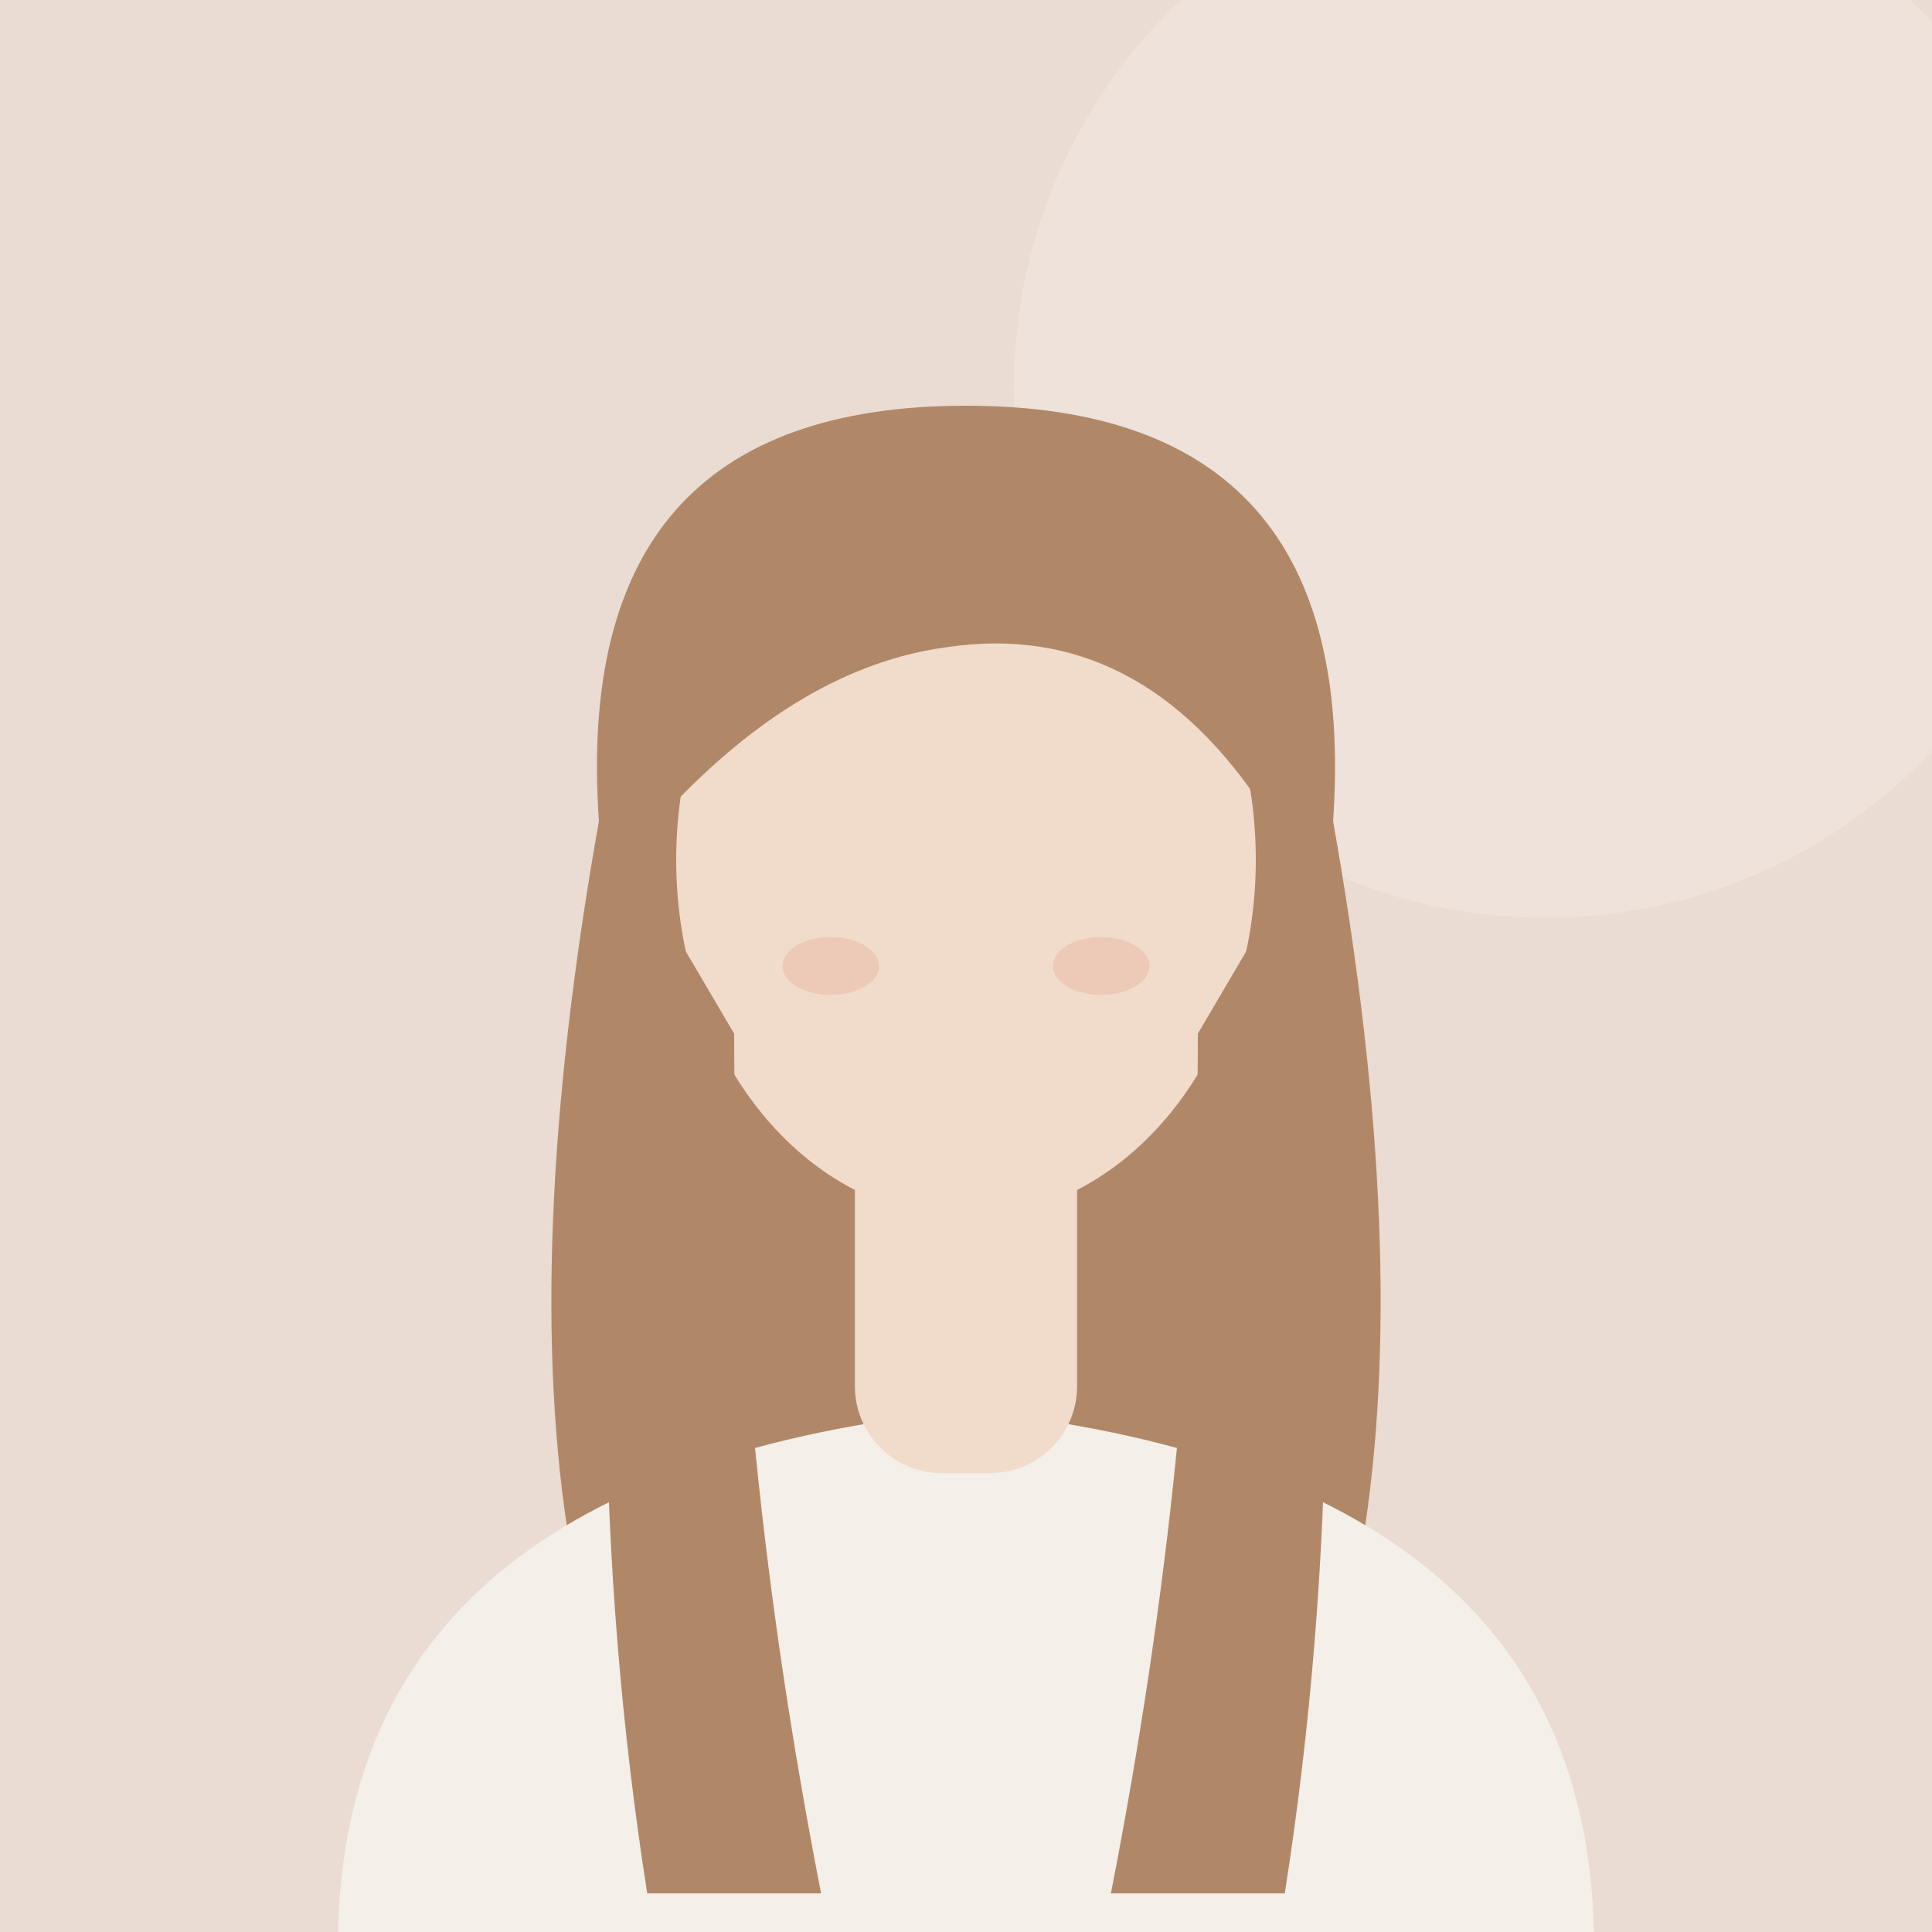
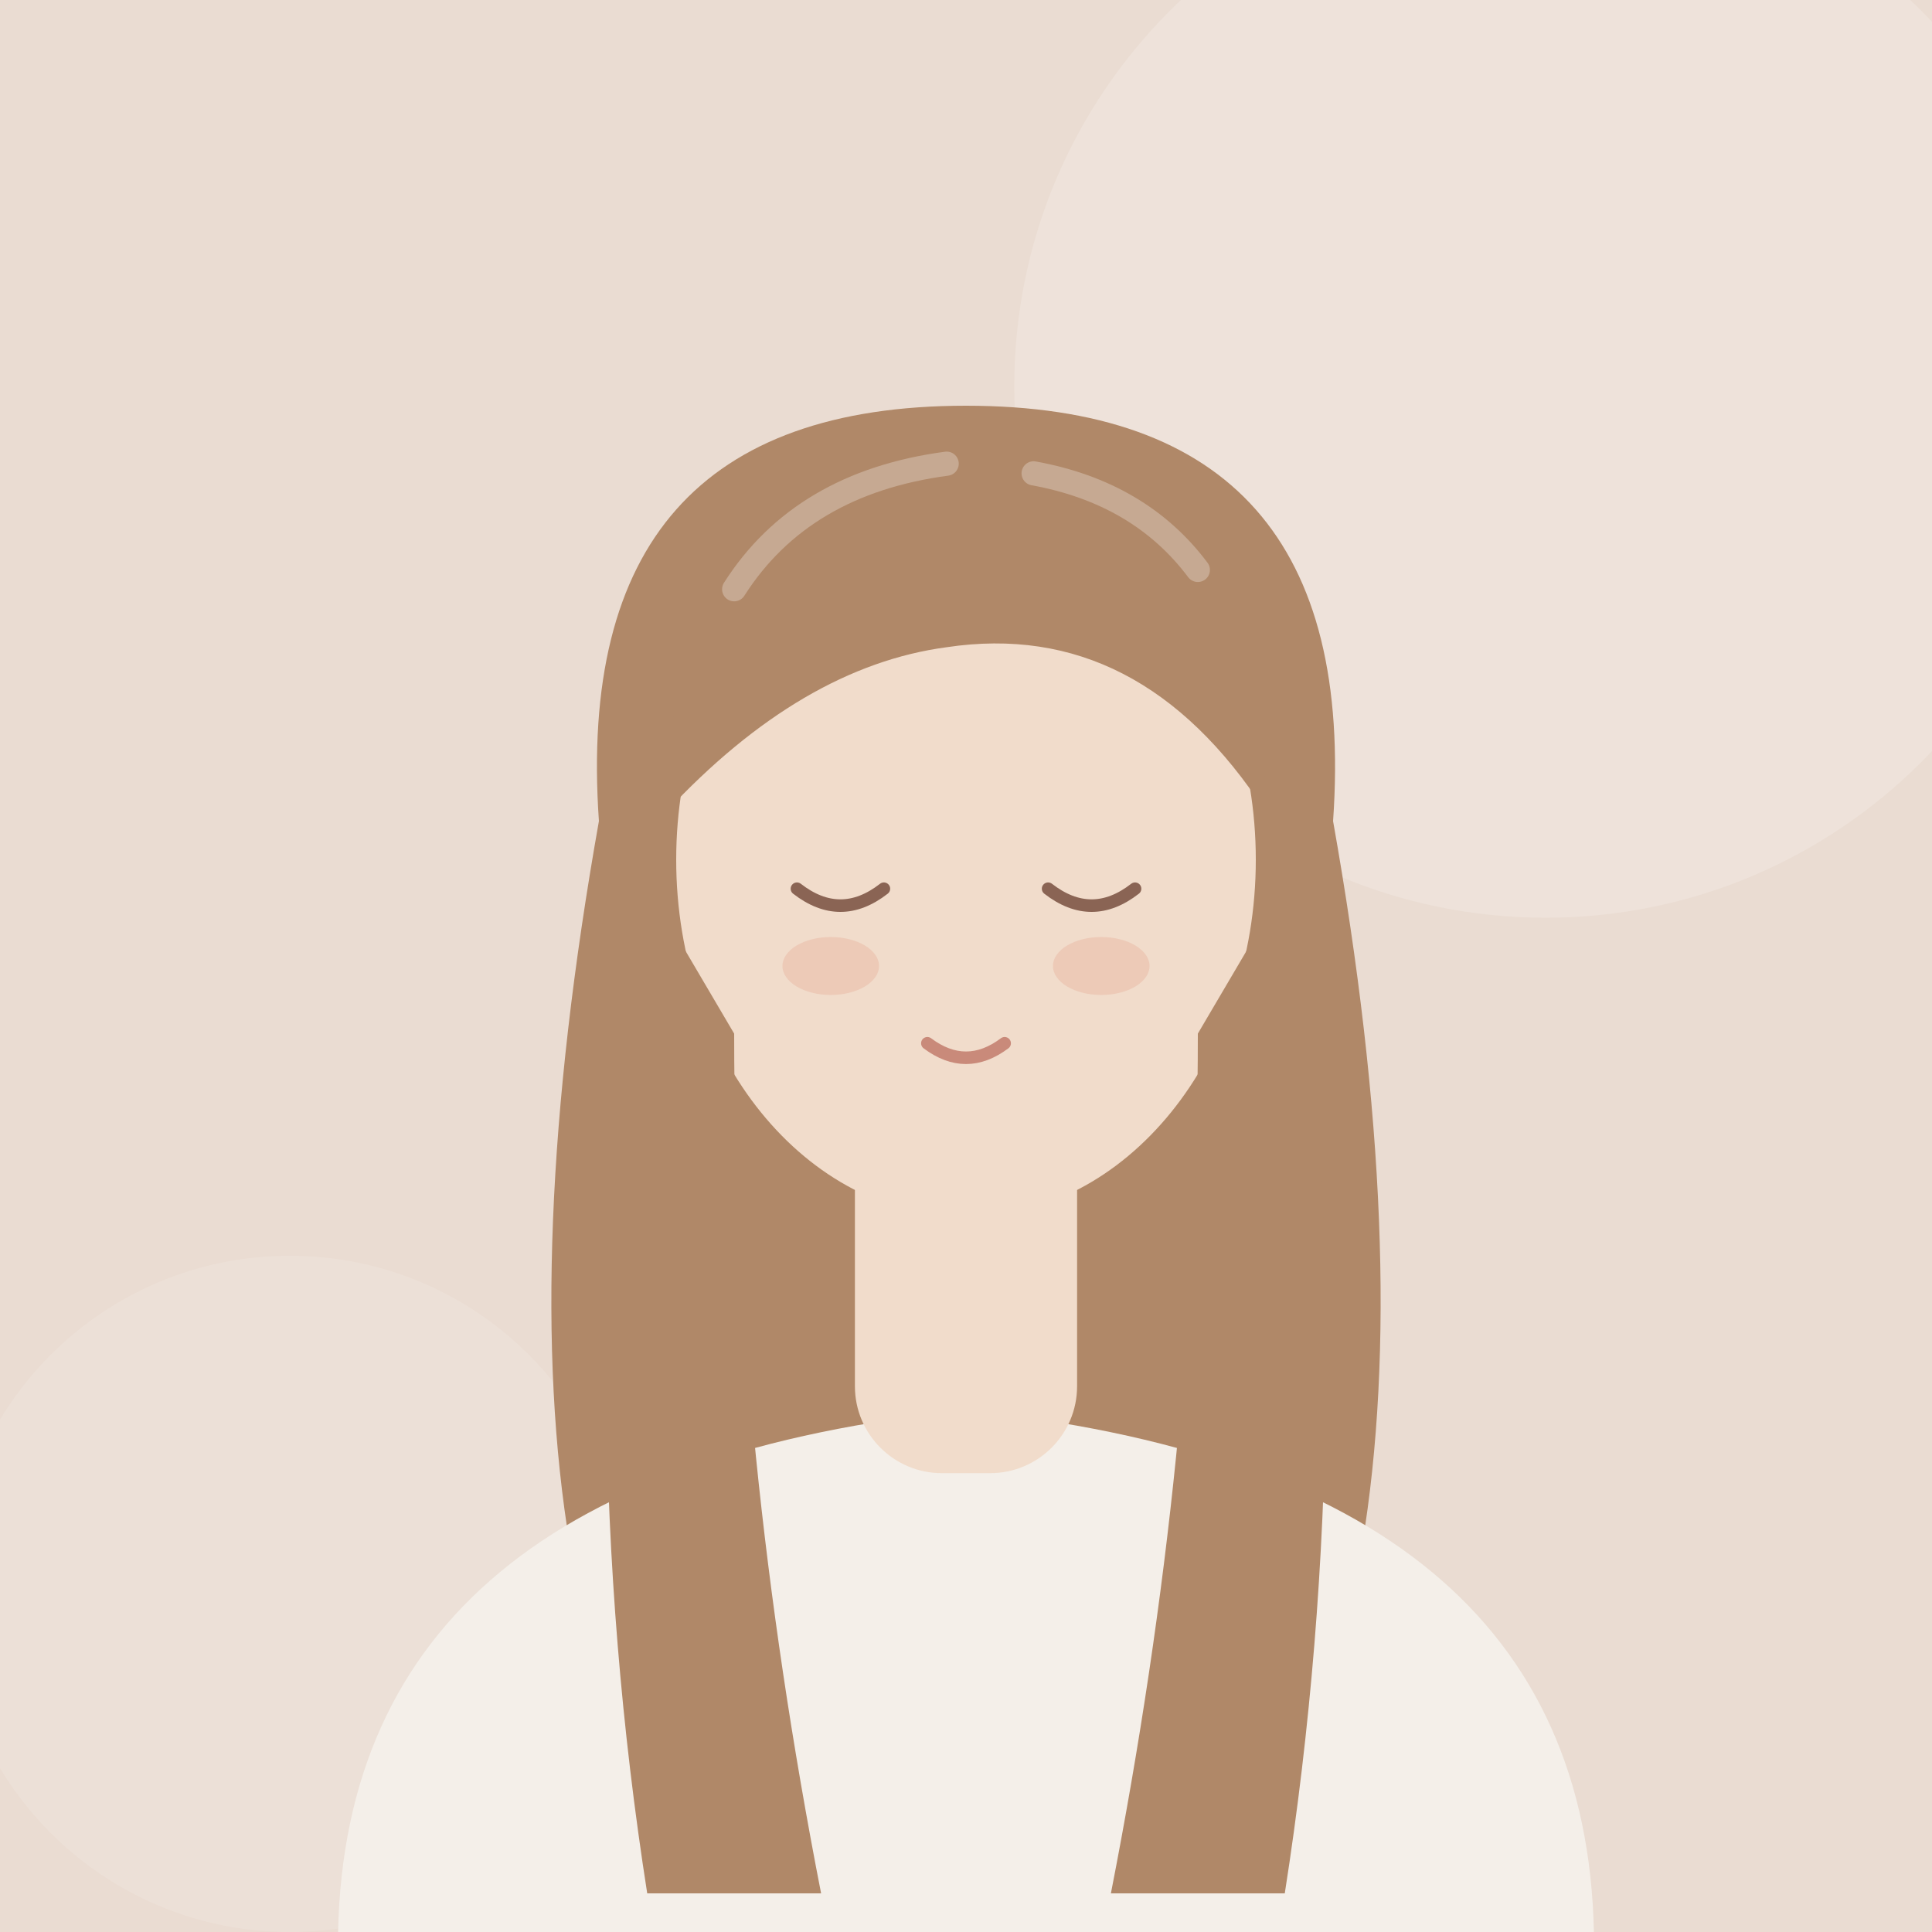
<svg xmlns="http://www.w3.org/2000/svg" viewBox="0 0 400 400">
  <rect width="400" height="400" fill="#eadcd2" />
  <circle cx="320" cy="80" r="110" fill="#fff" opacity=".18" />
+   <circle cx="60" cy="330" r="70" fill="#fff" opacity=".12" />
  <path d="M124 170 Q118 84 200 84 Q282 84 276 170 Q292 260 282 320 Q296 360 284 392 L116 392 Q104 360 118 320 Q108 260 124 170 Z" fill="#b08868" />
  <path d="M70 400 Q72 305 200 292 Q328 305 330 400 Z" fill="#f4efe9" />
  <rect x="177" y="225" width="46" height="80" rx="18" fill="#f1dccb" />
  <ellipse cx="200" cy="178" rx="60" ry="74" fill="#f1dccb" />
  <ellipse cx="172" cy="200" rx="10" ry="6" fill="#e8b4a0" opacity=".45" />
  <ellipse cx="228" cy="200" rx="10" ry="6" fill="#e8b4a0" opacity=".45" />
  <path d="M138 168 Q138 98 200 96 Q262 98 262 168 Q236 128 196 134 Q166 138 138 168 Z" fill="#b08868" />
  <path d="M132 180 Q118 290 134 392 L170 392 Q152 300 152 214 Z" fill="#b08868" />
  <path d="M268 180 Q282 290 266 392 L230 392 Q248 300 248 214 Z" fill="#b08868" />
+   <g fill="none" stroke="#8a6454" stroke-width="2.6" stroke-linecap="round">
+     <path d="M165 184 Q174 191 183 184" />
+     <path d="M217 184 Q226 191 235 184" />
+     <path d="M192 216 Q200 222 208 216" stroke="#c98a7a" />
+   </g>
+   <g fill="none" stroke="#fff" stroke-opacity=".28" stroke-width="5" stroke-linecap="round">
+     <path d="M152 122 Q166 100 196 96" />
+     <path d="M214 98 Q236 102 248 118" />
+   </g>
</svg>
